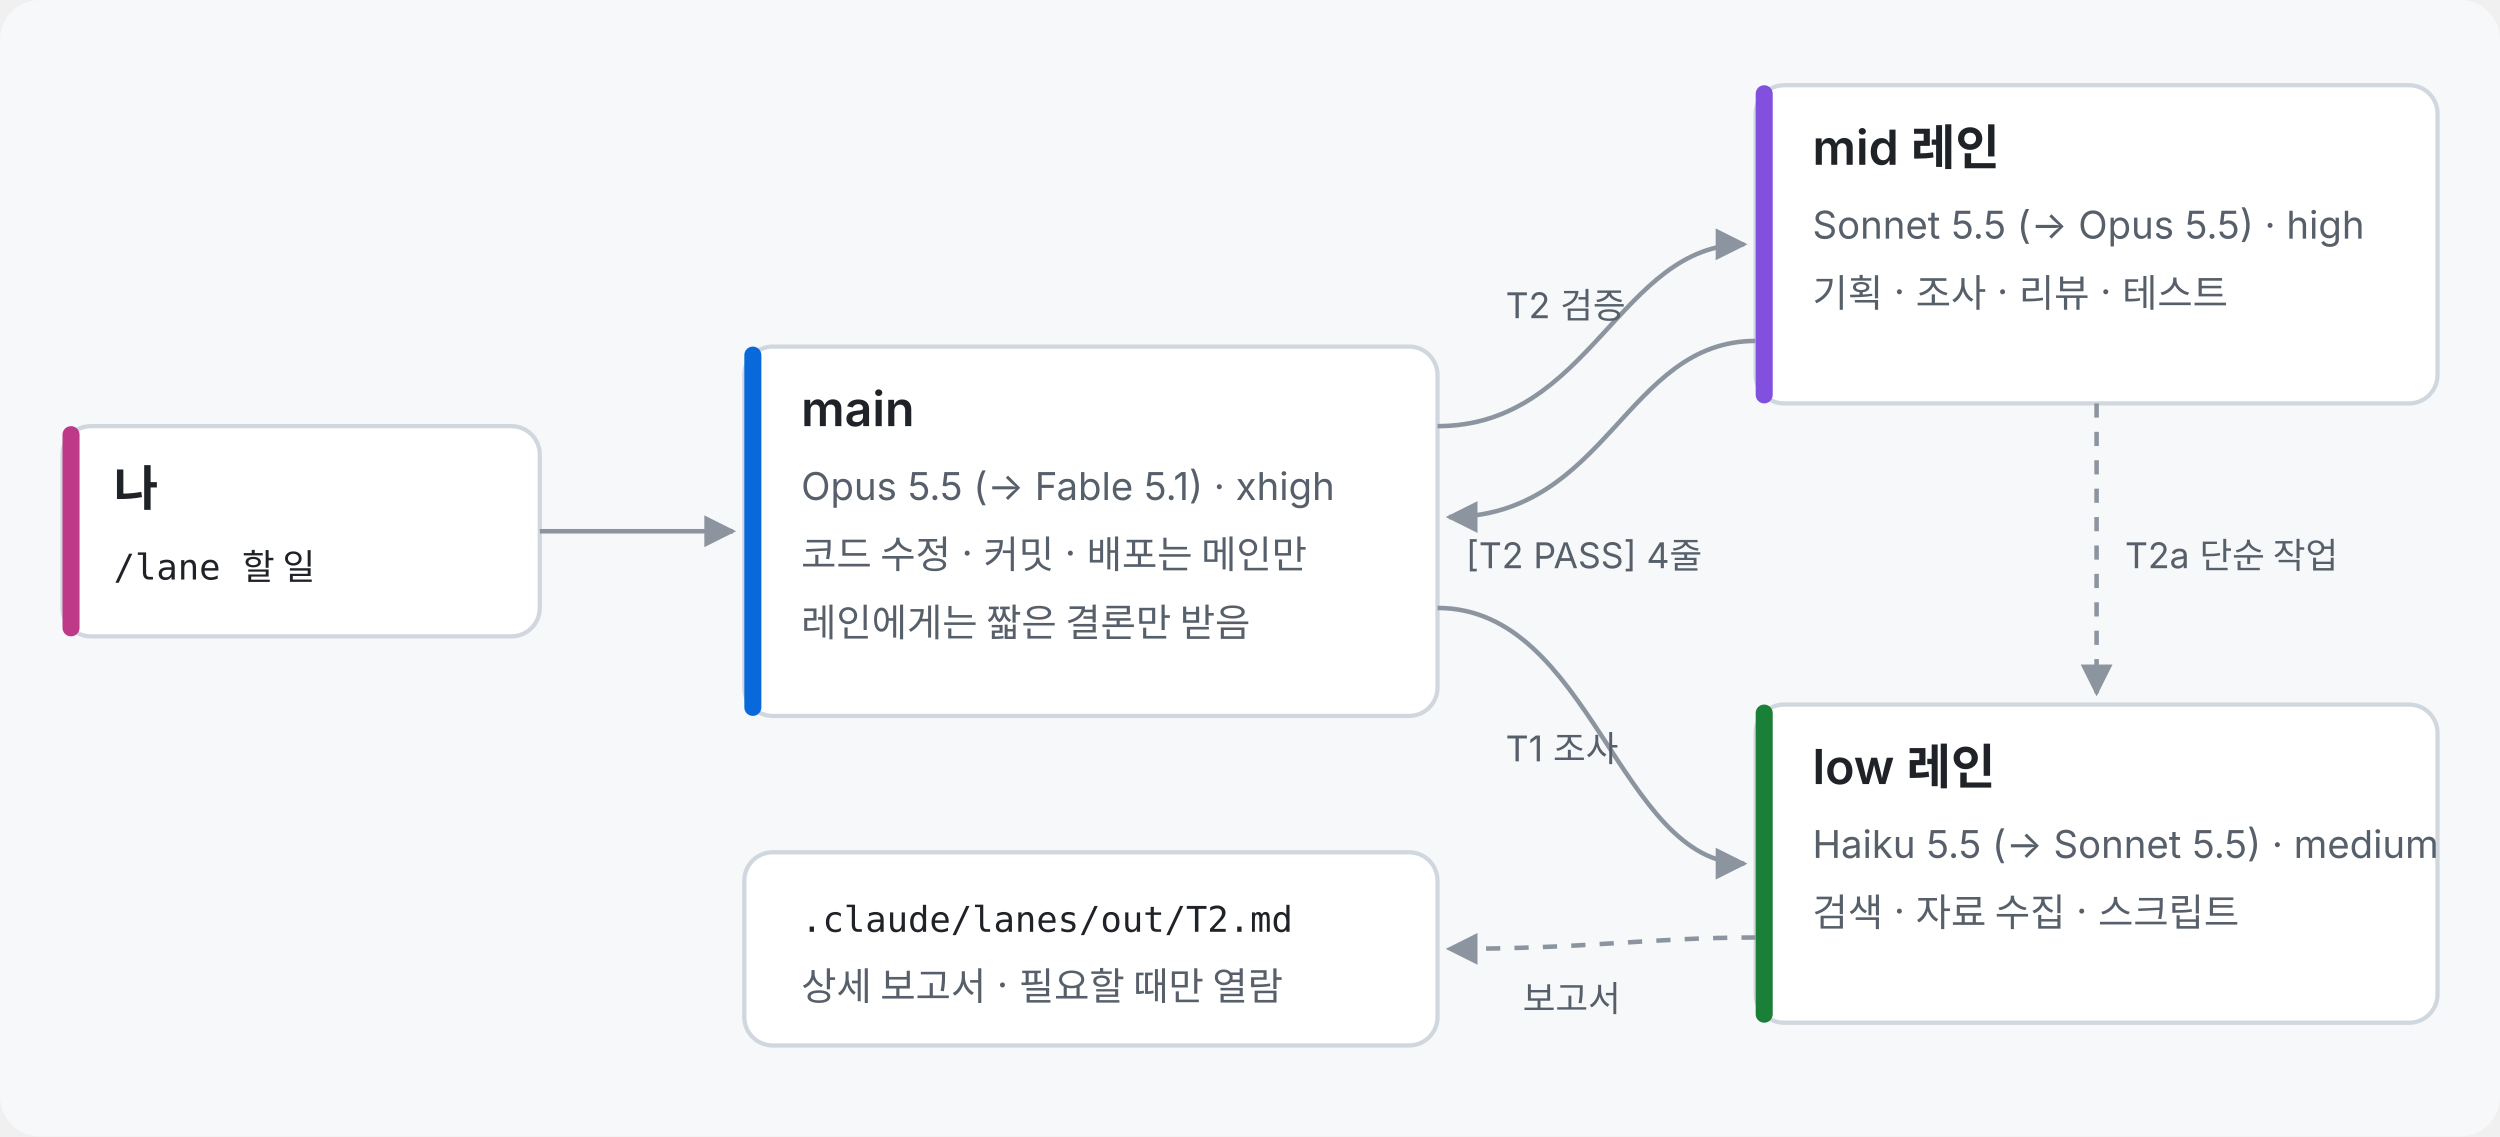
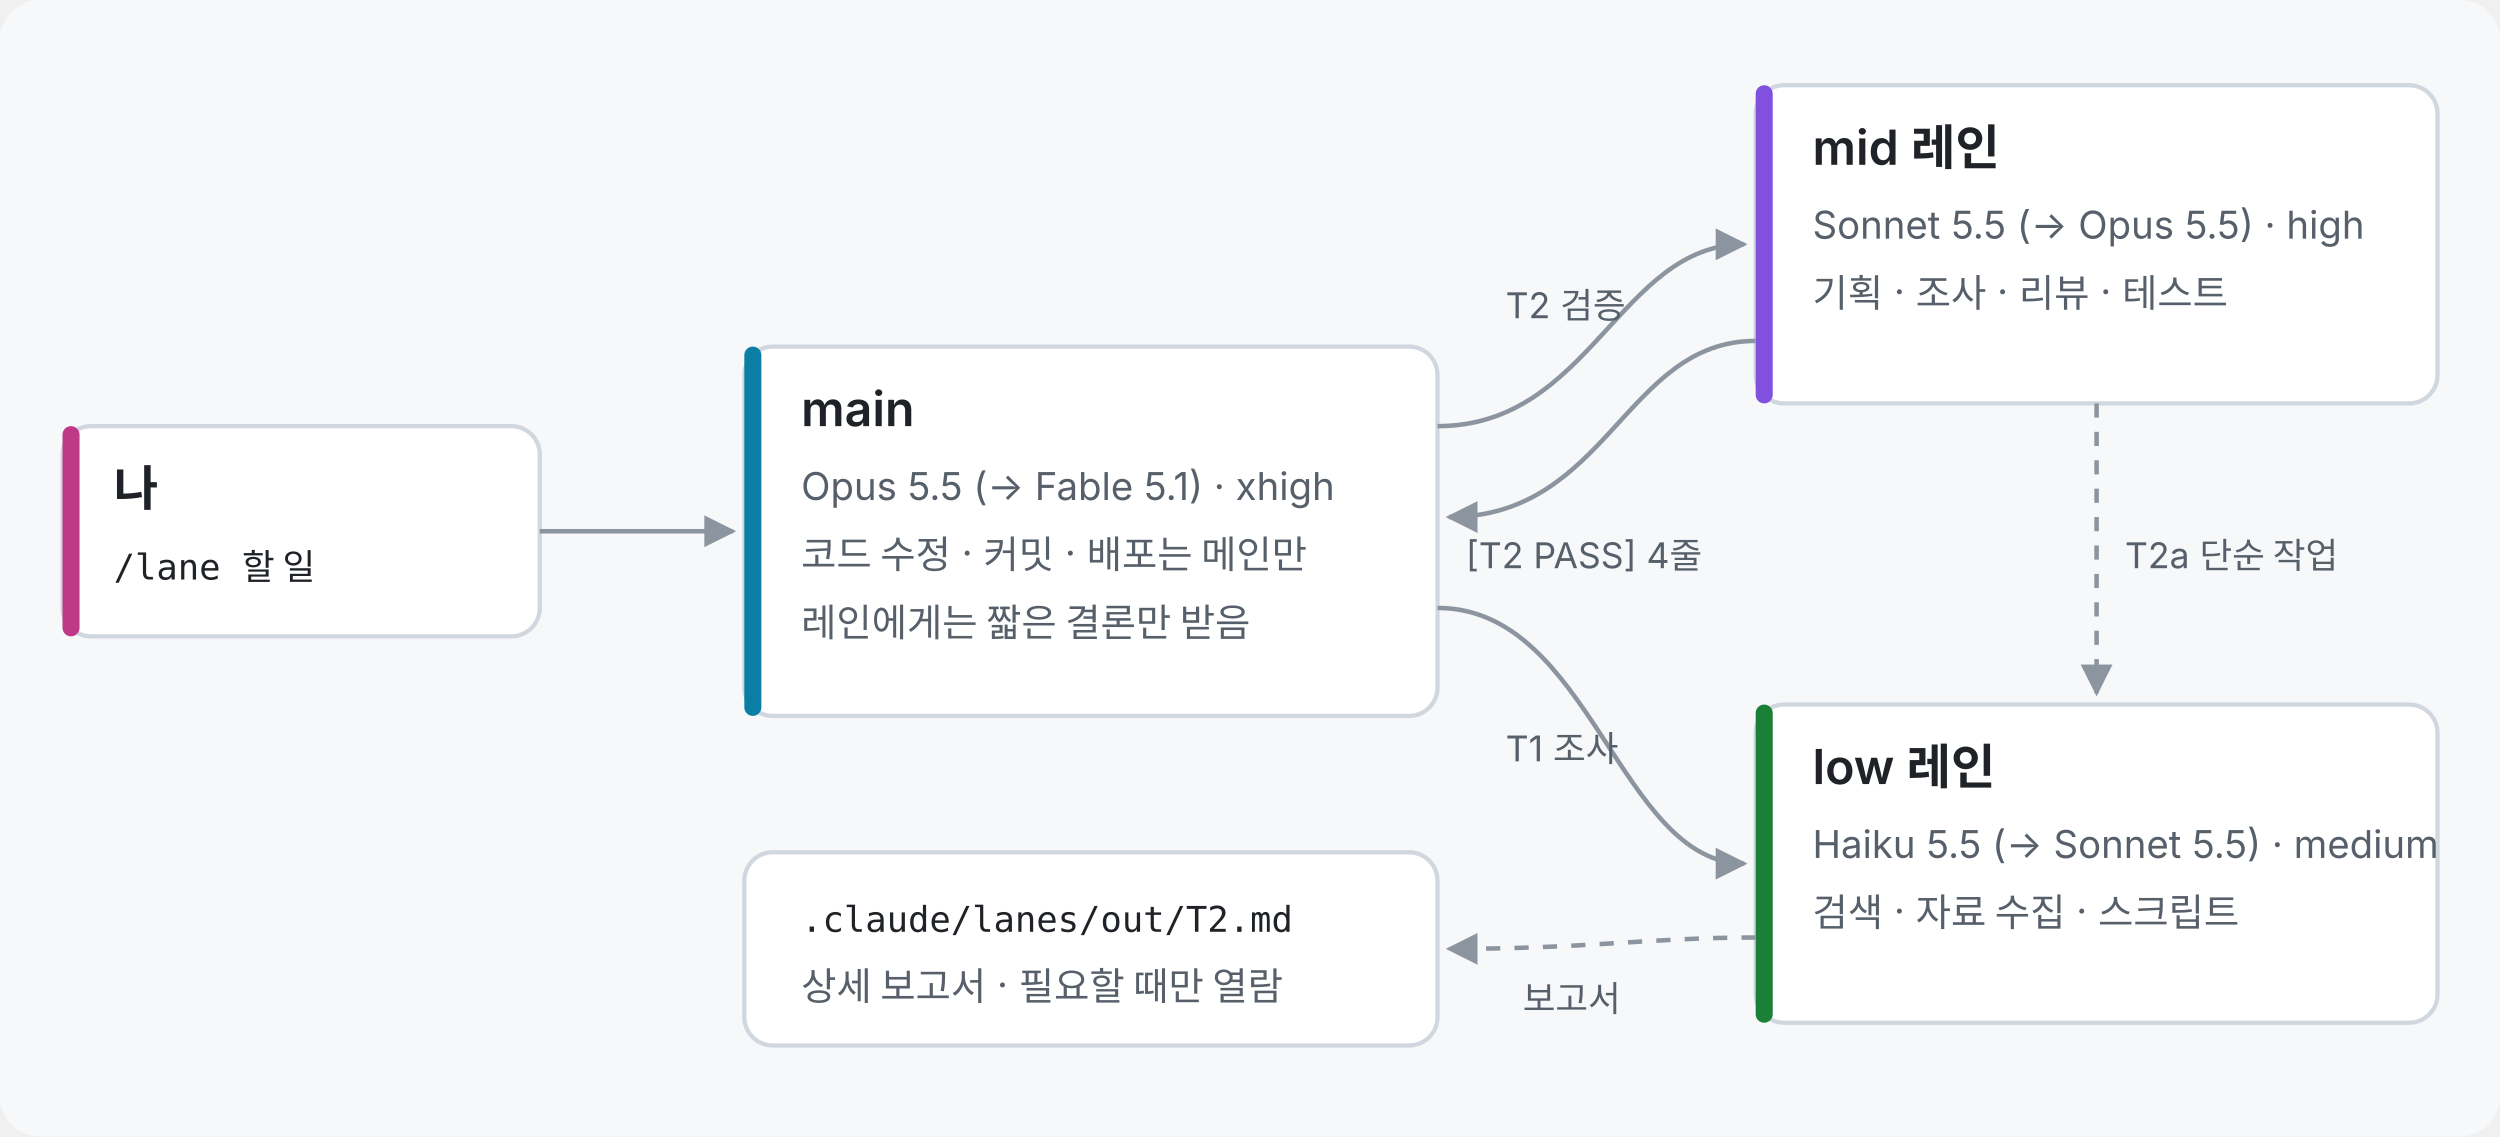
<svg xmlns="http://www.w3.org/2000/svg" xmlns:xlink="http://www.w3.org/1999/xlink" viewBox="0 0 880 400" width="880" height="400" role="img" aria-label="lanes: 메인이 mid·low 레인에 작업을 넘기고, 짧은 답만 돌려받으며, 상세 보고서는 파일로 남는다">
  <style>
    .bg { fill: #f6f8fa; }
    .box { fill: #ffffff; stroke: #d0d7de; stroke-width: 1.5; }
    .t { font: 600 17px -apple-system, "Segoe UI", "Apple SD Gothic Neo", "Noto Sans KR", "Malgun Gothic", sans-serif; fill: #1f2328; }
    .s { font: 13.5px -apple-system, "Segoe UI", "Apple SD Gothic Neo", "Noto Sans KR", "Malgun Gothic", sans-serif; fill: #57606a; }
    .m { font: 12.5px ui-monospace, "Cascadia Mono", Menlo, Consolas, "Apple SD Gothic Neo", "Malgun Gothic", monospace; fill: #1f2328; }
    .lab { font: 12.5px -apple-system, "Segoe UI", "Apple SD Gothic Neo", "Noto Sans KR", "Malgun Gothic", sans-serif; fill: #57606a; }
    .wire { fill: none; stroke: #8c959f; stroke-width: 1.6; }
    .dash { stroke-dasharray: 5 5; }
-     .main { fill: #0969da; } .mid { fill: #8250df; } .low { fill: #1a7f37; } .you { fill: #bf3989; }
+     .main { fill: #0a7ea4; } .mid { fill: #8250df; } .low { fill: #1a7f37; } .you { fill: #bf3989; }
    @media (prefers-color-scheme: dark) {
      .bg { fill: #0d1117; } .box { fill: #161b22; stroke: #30363d; }
      .t, .m { fill: #e6edf3; } .s, .lab { fill: #9198a1; } .wire { stroke: #6e7681; }
-       .main { fill: #4493f8; } .mid { fill: #ab7df8; } .low { fill: #3fb950; } .you { fill: #db61a2; }
+       .main { fill: #1b8fb8; } .mid { fill: #a371f7; } .low { fill: #2ea043; } .you { fill: #db61a2; }
    }
  </style>
  <defs>
    <marker id="a" viewBox="0 0 10 10" refX="9" refY="5" markerWidth="7" markerHeight="7" orient="auto-start-reverse">
      <path d="M0 0 L10 5 L0 10 z" fill="#8c959f" />
    </marker>
  </defs>
  <rect class="bg" width="880" height="400" rx="14" />
  <rect class="box" x="22" y="150" width="168" height="74" rx="10" />
  <rect class="you" x="22" y="150" width="6" height="74" rx="3" />
  <text class="t" x="40" y="178">나</text>
  <text class="m" x="40" y="204">/lane 할 일</text>
  <rect class="box" x="262" y="122" width="244" height="130" rx="10" />
  <rect class="main" x="262" y="122" width="6" height="130" rx="3" />
  <text class="t" x="282" y="150">main</text>
  <text class="s" x="282" y="176">Opus 5.5 (→ Fable 5.1) · xhigh</text>
  <text class="s" x="282" y="200">코드 수정 · 커밋 · 배포는 메인만</text>
  <text class="s" x="282" y="224">레인에게는 짧은 결론만 받음</text>
  <rect class="box" x="618" y="30" width="240" height="112" rx="10" />
  <rect class="mid" x="618" y="30" width="6" height="112" rx="3" />
  <text class="t" x="638" y="58">mid 레인</text>
  <text class="s" x="638" y="84">Sonnet 5.5 (→ Opus 5.5) · high</text>
  <text class="s" x="638" y="108">기획 · 조사 · 리뷰 · 테스트</text>
  <rect class="box" x="618" y="248" width="240" height="112" rx="10" />
  <rect class="low" x="618" y="248" width="6" height="112" rx="3" />
  <text class="t" x="638" y="276">low 레인</text>
  <text class="s" x="638" y="302">Haiku 5.5 (→ Sonnet 5.5) · medium</text>
  <text class="s" x="638" y="326">검색 · 자료 수집 · 스크립트</text>
  <rect class="box" x="262" y="300" width="244" height="68" rx="10" />
  <text class="m" x="282" y="328">.claude/lanes/out/T2.md</text>
  <text class="s" x="282" y="352">상세 보고서 · 필요할 때만 열람</text>
  <path id="w-you" class="wire" d="M190 187 L258 187" marker-end="url(#a)" />
  <path id="w-mid" class="wire" d="M506 150 C 560 150, 570 86, 614 86" marker-end="url(#a)" />
  <path id="w-low" class="wire" d="M506 214 C 560 214, 570 304, 614 304" marker-end="url(#a)" />
  <path id="w-sub" class="wire dash" d="M738 142 L738 244" marker-end="url(#a)" />
  <path id="w-back" class="wire" d="M618 120 C 572 120, 566 182, 510 182" marker-end="url(#a)" />
  <path id="w-file" class="wire dash" d="M618 330 C 580 330, 560 334, 510 334" marker-end="url(#a)" />
  <text class="lab" x="530" y="268">T1 조사</text>
  <text class="lab" x="530" y="112">T2 검증</text>
  <text class="lab" x="748" y="200">T2a 단순 작업</text>
  <text class="lab" x="516" y="200">[T2 PASS] 4줄</text>
  <text class="lab" x="536" y="356">보고서</text>
  <g>
    <circle r="6" class="you" opacity="0">
      <animateMotion dur="8s" repeatCount="indefinite" calcMode="linear" keyPoints="0;0;1;1" keyTimes="0;0.02;0.12;1">
        <mpath xlink:href="#w-you" />
      </animateMotion>
      <animate attributeName="opacity" dur="8s" repeatCount="indefinite" calcMode="discrete" values="0;1;0" keyTimes="0;0.02;0.13" />
    </circle>
    <circle r="6" class="low" opacity="0">
      <animateMotion dur="8s" repeatCount="indefinite" calcMode="linear" keyPoints="0;0;1;1" keyTimes="0;0.15;0.29;1">
        <mpath xlink:href="#w-low" />
      </animateMotion>
      <animate attributeName="opacity" dur="8s" repeatCount="indefinite" calcMode="discrete" values="0;1;0" keyTimes="0;0.15;0.30" />
    </circle>
    <circle r="6" class="mid" opacity="0">
      <animateMotion dur="8s" repeatCount="indefinite" calcMode="linear" keyPoints="0;0;1;1" keyTimes="0;0.20;0.34;1">
        <mpath xlink:href="#w-mid" />
      </animateMotion>
      <animate attributeName="opacity" dur="8s" repeatCount="indefinite" calcMode="discrete" values="0;1;0" keyTimes="0;0.20;0.35" />
    </circle>
    <circle r="5" class="mid" opacity="0">
      <animateMotion dur="8s" repeatCount="indefinite" calcMode="linear" keyPoints="0;0;1;1" keyTimes="0;0.40;0.52;1">
        <mpath xlink:href="#w-sub" />
      </animateMotion>
      <animate attributeName="opacity" dur="8s" repeatCount="indefinite" calcMode="discrete" values="0;1;0" keyTimes="0;0.40;0.53" />
    </circle>
    <circle r="5" class="low" opacity="0">
      <animateMotion dur="8s" repeatCount="indefinite" calcMode="linear" keyPoints="0;0;1;1" keyTimes="0;0.56;0.68;1">
        <mpath xlink:href="#w-file" />
      </animateMotion>
      <animate attributeName="opacity" dur="8s" repeatCount="indefinite" calcMode="discrete" values="0;1;0" keyTimes="0;0.56;0.69" />
    </circle>
    <circle r="6" class="mid" opacity="0">
      <animateMotion dur="8s" repeatCount="indefinite" calcMode="linear" keyPoints="0;0;1;1" keyTimes="0;0.72;0.86;1">
        <mpath xlink:href="#w-back" />
      </animateMotion>
      <animate attributeName="opacity" dur="8s" repeatCount="indefinite" calcMode="discrete" values="0;1;0" keyTimes="0;0.72;0.87" />
    </circle>
  </g>
</svg>
